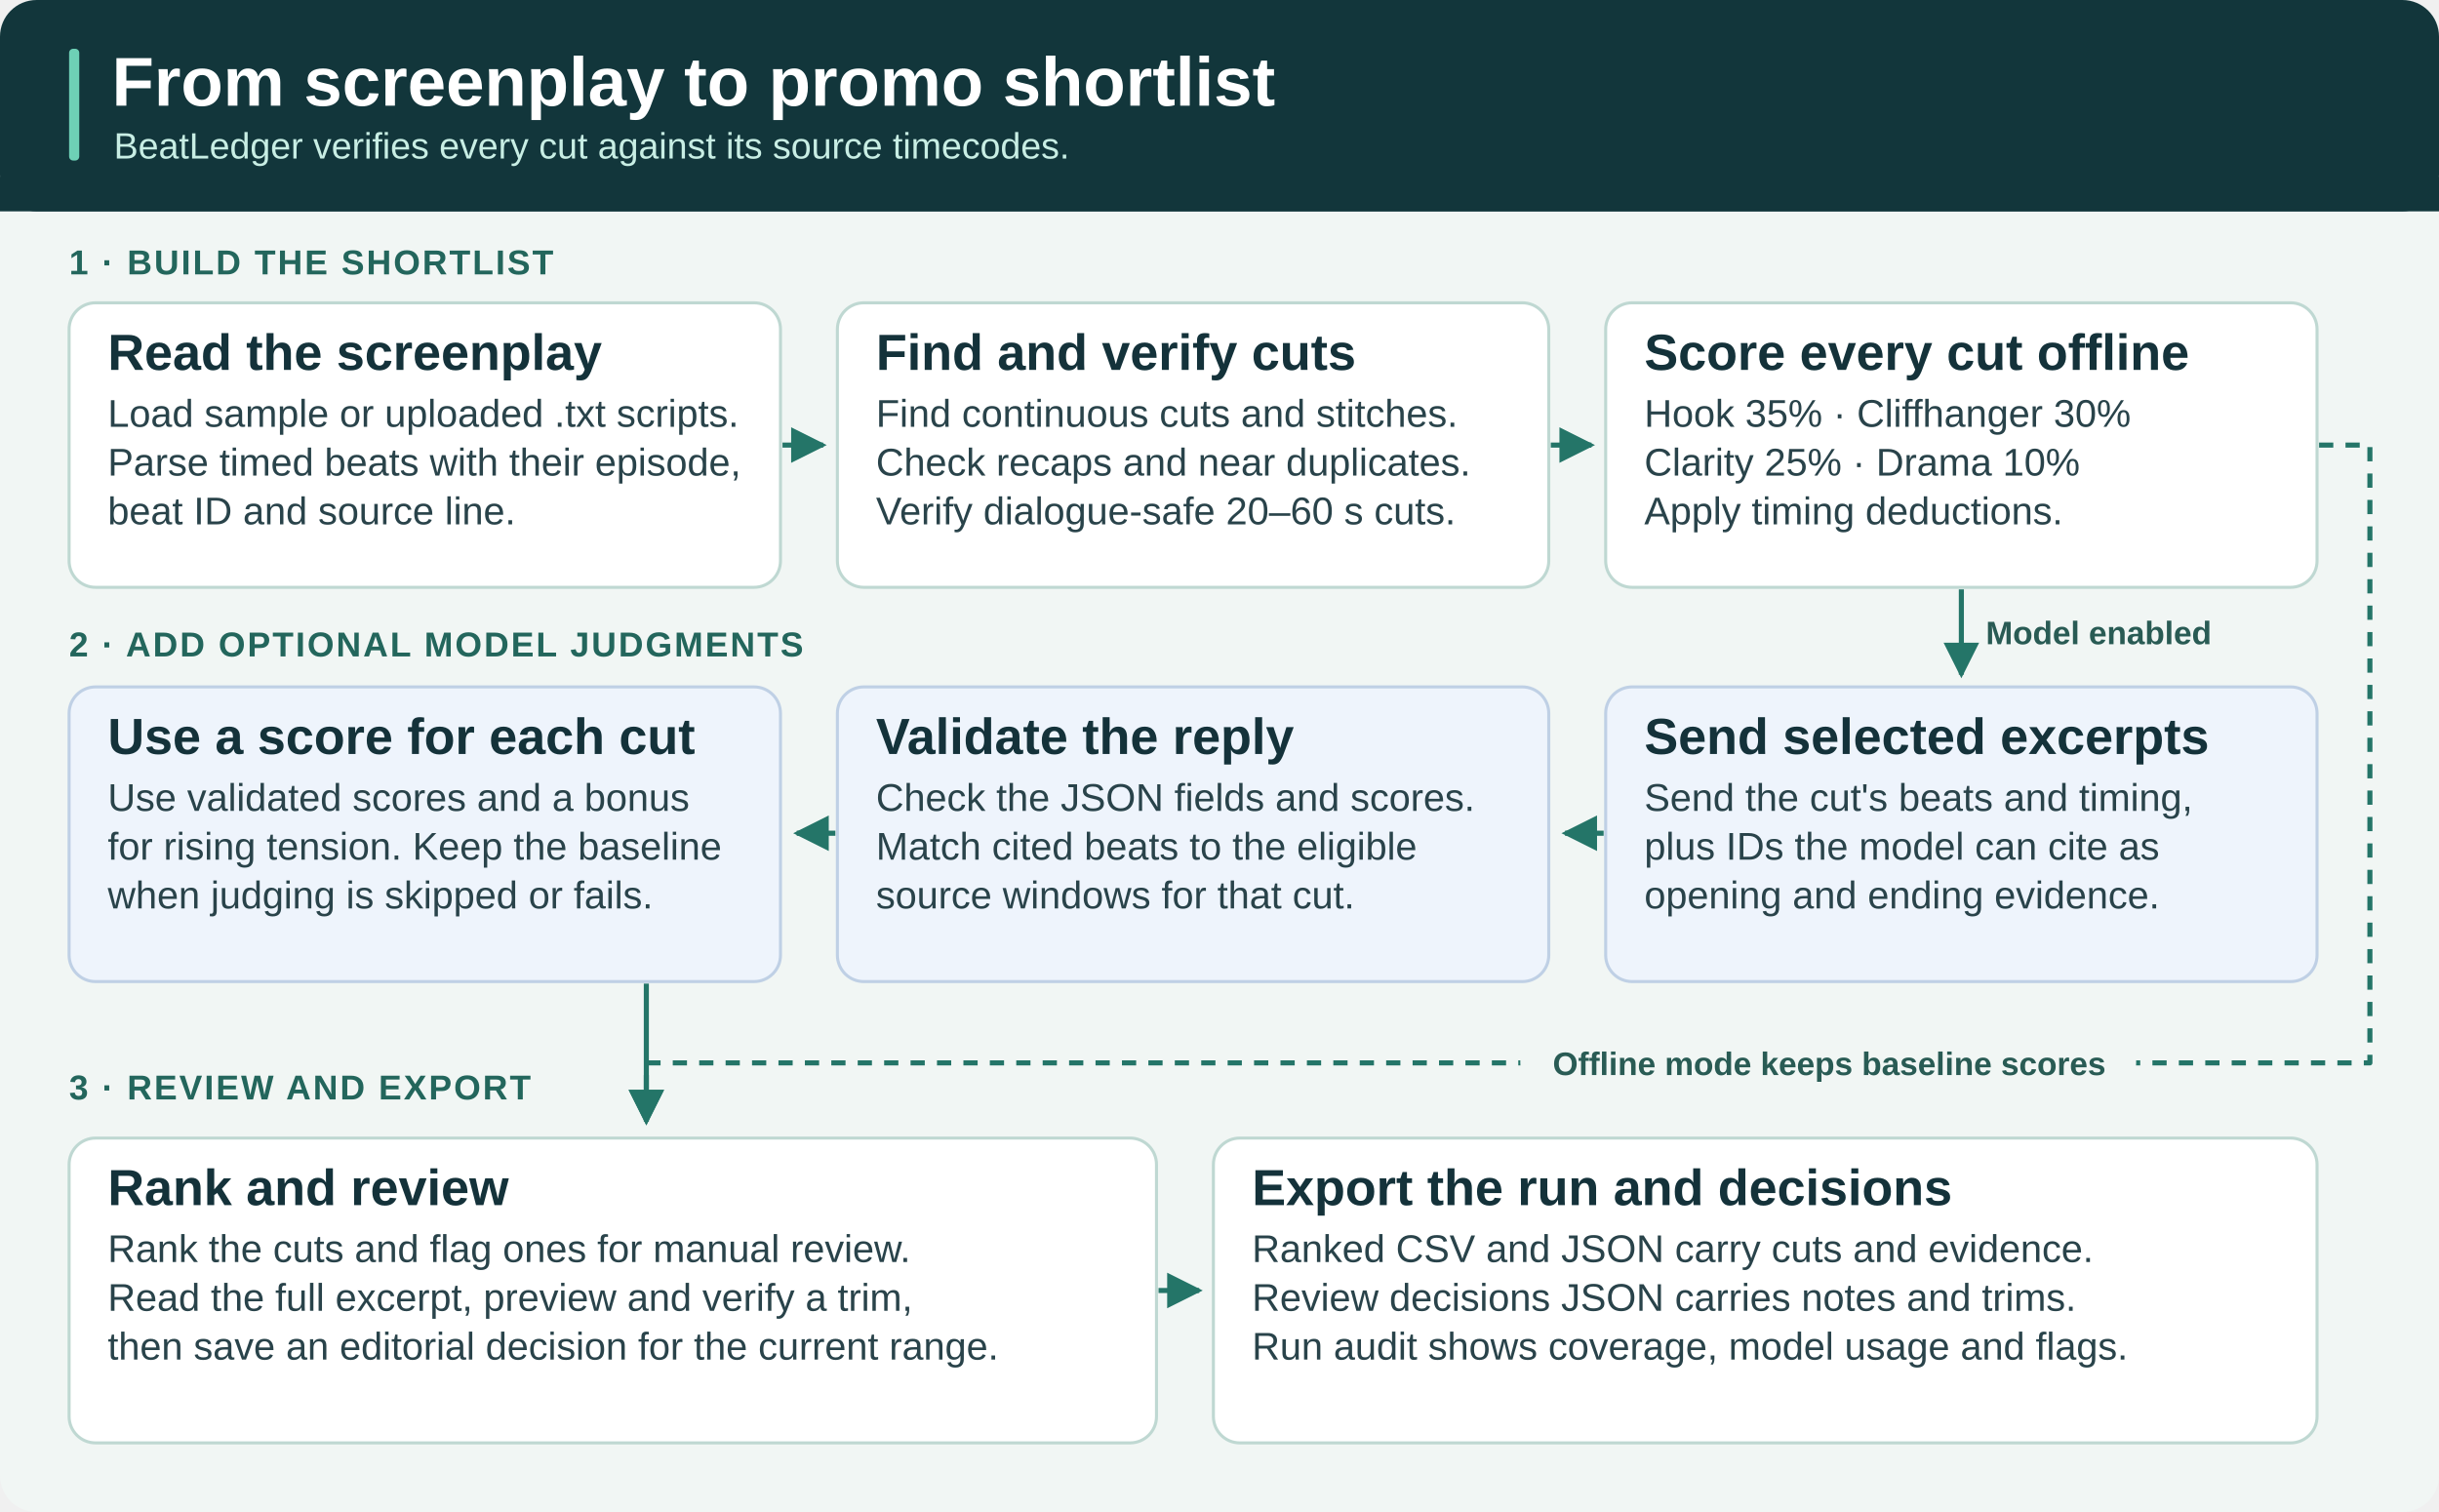
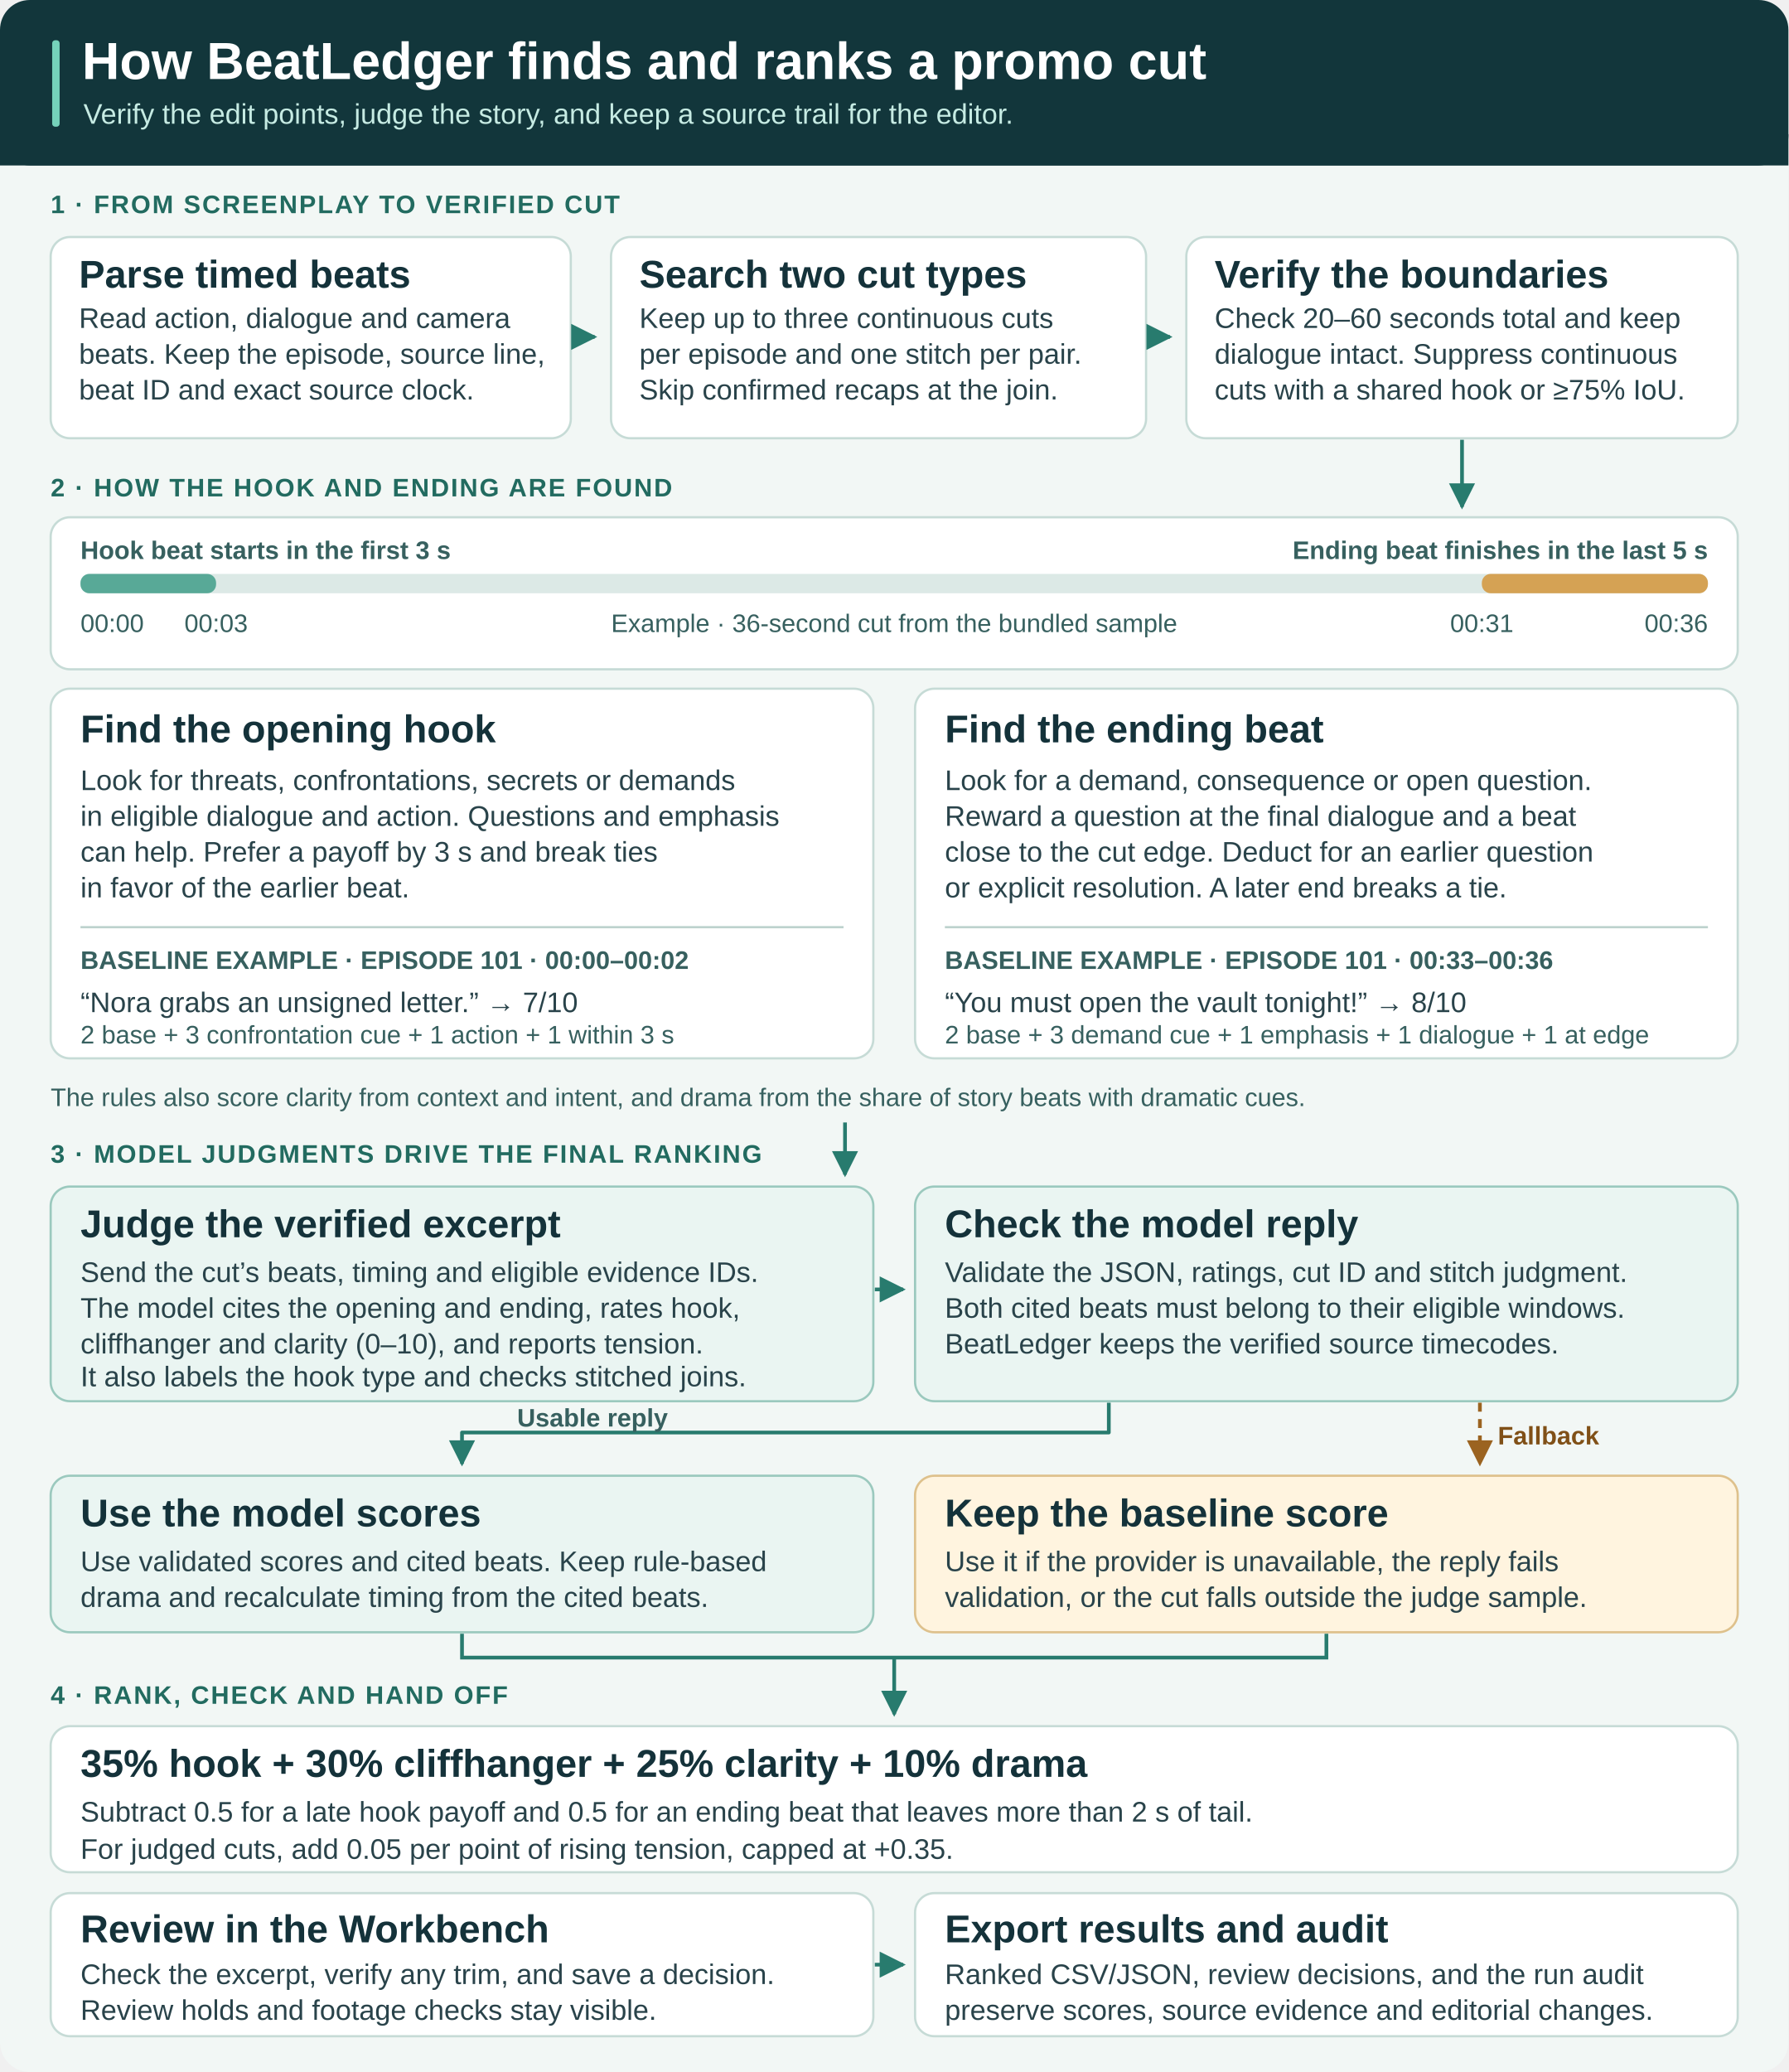
- <svg xmlns="http://www.w3.org/2000/svg" width="1200" height="744" viewBox="0 0 1200 744" role="img" aria-labelledby="title description">
+ <svg xmlns="http://www.w3.org/2000/svg" width="1200" height="1390" viewBox="0 0 1200 1390" role="img" aria-labelledby="title description">
  <defs>
-     <marker id="arrow" viewBox="0 0 10 10" refX="9" refY="5" markerWidth="7" markerHeight="7" orient="auto-start-reverse">
-       <path d="M 0 0 L 10 5 L 0 10 Z" fill="#247568" />
+     <marker id="arrow" viewBox="0 0 10 10" refX="9" refY="5" markerWidth="7" markerHeight="7" orient="auto">
+       <path d="M0 0 10 5 0 10z" fill="#287b6e" />
+     </marker>
+     <marker id="fallback-arrow" viewBox="0 0 10 10" refX="9" refY="5" markerWidth="7" markerHeight="7" orient="auto">
+       <path d="M0 0 10 5 0 10z" fill="#9b6320" />
    </marker>
  </defs>
  <style>
    text { font-family: 'Segoe UI', Arial, sans-serif; }
-     .stage { font-size: 17px; font-weight: 700; fill: #23665c; letter-spacing: 1px; }
-     .title { font-size: 25px; font-weight: 700; fill: #14323a; }
+     .stage { font-size: 17px; font-weight: 700; fill: #226b60; letter-spacing: 1.1px; }
+     .title { font-size: 26px; font-weight: 700; fill: #14323a; }
    .body { font-size: 19px; fill: #29434a; }
-     .note { font-size: 16px; font-weight: 600; fill: #295b54; }
-     .card { fill: #fff; stroke: #bfd8d2; stroke-width: 1.5; }
-     .model { fill: #eef4fc; stroke: #bfd0e5; stroke-width: 1.5; }
-     .arrow { fill: none; stroke: #247568; stroke-width: 2.5; stroke-linejoin: round; marker-end: url(#arrow); }
+     .small { font-size: 17px; fill: #37605f; }
+     .strong { font-weight: 700; }
+     .card { fill: #fff; stroke: #c6dbd6; stroke-width: 1.5; }
+     .model { fill: #eaf5f2; stroke: #9bc9be; stroke-width: 1.5; }
+     .fallback { fill: #fff4df; stroke: #dec18c; stroke-width: 1.5; }
+     .arrow { fill:none; stroke:#287b6e; stroke-width:2.5; stroke-linejoin:round; marker-end:url(#arrow); }
+     .branch { fill:none; stroke:#9b6320; stroke-width:2.5; stroke-dasharray:6 5; stroke-linejoin:round; marker-end:url(#fallback-arrow); }
+     .rule { fill:none; stroke:#bdd2cd; stroke-width:1.5; }
  </style>
-   <rect width="1200" height="744" rx="18" fill="#f1f6f4" />
-   <rect width="1200" height="104" rx="18" fill="#12363b" />
-   <path d="M0 87h1200v17H0z" fill="#12363b" />
-   <rect x="34" y="24" width="5" height="55" rx="2" fill="#6ed0b6" />
-   <text x="55" y="52" font-size="34" font-weight="700" fill="#fff">From screenplay to promo shortlist</text>
-   <text x="56" y="78" font-size="18" fill="#c8eee4">BeatLedger verifies every cut against its source timecodes.</text>
-   <text class="stage" x="34" y="135">1 · BUILD THE SHORTLIST</text>
-   <rect class="card" x="34" y="149" width="350" height="140" rx="13" />
-   <rect class="card" x="412" y="149" width="350" height="140" rx="13" />
-   <rect class="card" x="790" y="149" width="350" height="140" rx="13" />
-   <path class="arrow" d="M385 219H405" />
-   <path class="arrow" d="M763 219H783" />
-   <text class="title" x="53" y="182">Read the screenplay</text>
-   <text class="body" x="53" y="210">
-     <tspan x="53">Load sample or uploaded .txt scripts.</tspan>
-     <tspan x="53" dy="24">Parse timed beats with their episode,</tspan>
-     <tspan x="53" dy="24">beat ID and source line.</tspan>
-   </text>
-   <text class="title" x="431" y="182">Find and verify cuts</text>
-   <text class="body" x="431" y="210">
-     <tspan x="431">Find continuous cuts and stitches.</tspan>
-     <tspan x="431" dy="24">Check recaps and near duplicates.</tspan>
-     <tspan x="431" dy="24">Verify dialogue-safe 20–60 s cuts.</tspan>
-   </text>
-   <text class="title" x="809" y="182">Score every cut offline</text>
-   <text class="body" x="809" y="210">
-     <tspan x="809">Hook 35% · Cliffhanger 30%</tspan>
-     <tspan x="809" dy="24">Clarity 25% · Drama 10%</tspan>
-     <tspan x="809" dy="24">Apply timing deductions.</tspan>
-   </text>
-   <text class="stage" x="34" y="323">2 · ADD OPTIONAL MODEL JUDGMENTS</text>
-   <path class="arrow" d="M965 290V332" />
-   <text class="note" x="977" y="317">Model enabled</text>
-   <path class="arrow" d="M1141 219H1166V523H318V552" stroke-dasharray="7 6" />
-   <rect class="model" x="790" y="338" width="350" height="145" rx="13" />
-   <rect class="model" x="412" y="338" width="350" height="145" rx="13" />
-   <rect class="model" x="34" y="338" width="350" height="145" rx="13" />
-   <path class="arrow" d="M789 410H770" />
-   <path class="arrow" d="M411 410H392" />
-   <text class="title" x="809" y="371">Send selected excerpts</text>
-   <text class="body" x="809" y="399">
-     <tspan x="809">Send the cut's beats and timing,</tspan>
-     <tspan x="809" dy="24">plus IDs the model can cite as</tspan>
-     <tspan x="809" dy="24">opening and ending evidence.</tspan>
-   </text>
-   <text class="title" x="431" y="371">Validate the reply</text>
-   <text class="body" x="431" y="399">
-     <tspan x="431">Check the JSON fields and scores.</tspan>
-     <tspan x="431" dy="24">Match cited beats to the eligible</tspan>
-     <tspan x="431" dy="24">source windows for that cut.</tspan>
-   </text>
-   <text class="title" x="53" y="371">Use a score for each cut</text>
-   <text class="body" x="53" y="399">
-     <tspan x="53">Use validated scores and a bonus</tspan>
-     <tspan x="53" dy="24">for rising tension. Keep the baseline</tspan>
-     <tspan x="53" dy="24">when judging is skipped or fails.</tspan>
-   </text>
-   <path class="arrow" d="M318 484V552" />
-   <rect x="748" y="509" width="303" height="27" rx="13" fill="#f1f6f4" />
-   <text class="note" x="900" y="529" text-anchor="middle">Offline mode keeps baseline scores</text>
-   <text class="stage" x="34" y="541">3 · REVIEW AND EXPORT</text>
-   <rect class="card" x="34" y="560" width="535" height="150" rx="13" />
-   <rect class="card" x="597" y="560" width="543" height="150" rx="13" />
-   <path class="arrow" d="M570 635H590" />
-   <text class="title" x="53" y="593">Rank and review</text>
-   <text class="body" x="53" y="621">
-     <tspan x="53">Rank the cuts and flag ones for manual review.</tspan>
-     <tspan x="53" dy="24">Read the full excerpt, preview and verify a trim,</tspan>
-     <tspan x="53" dy="24">then save an editorial decision for the current range.</tspan>
-   </text>
-   <text class="title" x="616" y="593">Export the run and decisions</text>
-   <text class="body" x="616" y="621">
-     <tspan x="616">Ranked CSV and JSON carry cuts and evidence.</tspan>
-     <tspan x="616" dy="24">Review decisions JSON carries notes and trims.</tspan>
-     <tspan x="616" dy="24">Run audit shows coverage, model usage and flags.</tspan>
-   </text>
+   <rect width="1200" height="1390" rx="20" fill="#f2f7f5" />
+   <rect width="1200" height="111" rx="20" fill="#12363b" />
+   <path d="M0 90h1200v21H0z" fill="#12363b" />
+   <rect x="35" y="27" width="5" height="58" rx="2" fill="#75d2ba" />
+   <text x="55" y="53" font-size="35" font-weight="700" fill="#fff">How BeatLedger finds and ranks a promo cut</text>
+   <text x="56" y="83" font-size="19" fill="#c6ebe3">Verify the edit points, judge the story, and keep a source trail for the editor.</text>
+   <text class="stage" x="34" y="143">1 · FROM SCREENPLAY TO VERIFIED CUT</text>
+   <g data-card="34 349">
+     <rect class="card" x="34" y="159" width="349" height="135" rx="13" />
+     <text class="title" x="53" y="193">Parse timed beats</text>
+     <text class="body" x="53" y="220">
+       <tspan x="53">Read action, dialogue and camera</tspan>
+       <tspan x="53" dy="24">beats. Keep the episode, source line,</tspan>
+       <tspan x="53" dy="24">beat ID and exact source clock.</tspan>
+     </text>
+   </g>
+   <path class="arrow" d="M384 226H399" />
+   <g data-card="410 359">
+     <rect class="card" x="410" y="159" width="359" height="135" rx="13" />
+     <text class="title" x="429" y="193">Search two cut types</text>
+     <text class="body" x="429" y="220">
+       <tspan x="429">Keep up to three continuous cuts</tspan>
+       <tspan x="429" dy="24">per episode and one stitch per pair.</tspan>
+       <tspan x="429" dy="24">Skip confirmed recaps at the join.</tspan>
+     </text>
+   </g>
+   <path class="arrow" d="M770 226H785" />
+   <g data-card="796 370">
+     <rect class="card" x="796" y="159" width="370" height="135" rx="13" />
+     <text class="title" x="815" y="193">Verify the boundaries</text>
+     <text class="body" x="815" y="220">
+       <tspan x="815">Check 20–60 seconds total and keep</tspan>
+       <tspan x="815" dy="24">dialogue intact. Suppress continuous</tspan>
+       <tspan x="815" dy="24">cuts with a shared hook or ≥75% IoU.</tspan>
+     </text>
+   </g>
+   <path class="arrow" d="M981 295V340" />
+   <text class="stage" x="34" y="333">2 · HOW THE HOOK AND ENDING ARE FOUND</text>
+   <rect class="card" x="34" y="347" width="1132" height="102" rx="13" />
+   <text class="small strong" x="54" y="375">Hook beat starts in the first 3 s</text>
+   <text class="small strong" x="1146" y="375" text-anchor="end">Ending beat finishes in the last 5 s</text>
+   <rect x="54" y="385" width="1092" height="13" rx="6" fill="#dce9e6" />
+   <rect x="54" y="385" width="91" height="13" rx="6" fill="#58a997" />
+   <rect x="994.3" y="385" width="151.7" height="13" rx="6" fill="#d5a254" />
+   <text class="small" x="54" y="424">00:00</text>
+   <text class="small" x="145" y="424" text-anchor="middle">00:03</text>
+   <text class="small" x="600" y="424" text-anchor="middle">Example · 36-second cut from the bundled sample</text>
+   <text class="small" x="994.3" y="424" text-anchor="middle">00:31</text>
+   <text class="small" x="1146" y="424" text-anchor="end">00:36</text>
+   <g data-card="34 552">
+     <rect class="card" x="34" y="462" width="552" height="248" rx="13" />
+     <text class="title" x="54" y="498">Find the opening hook</text>
+     <text class="body" x="54" y="530">
+       <tspan x="54">Look for threats, confrontations, secrets or demands</tspan>
+       <tspan x="54" dy="24">in eligible dialogue and action. Questions and emphasis</tspan>
+       <tspan x="54" dy="24">can help. Prefer a payoff by 3 s and break ties</tspan>
+       <tspan x="54" dy="24">in favor of the earlier beat.</tspan>
+     </text>
+     <path class="rule" d="M54 622H566" />
+     <text class="small strong" x="54" y="650">BASELINE EXAMPLE · EPISODE 101 · 00:00–00:02</text>
+     <text class="body" x="54" y="679">“Nora grabs an unsigned letter.” → 7/10</text>
+     <text class="small" x="54" y="700">2 base + 3 confrontation cue + 1 action + 1 within 3 s</text>
+   </g>
+   <g data-card="614 552">
+     <rect class="card" x="614" y="462" width="552" height="248" rx="13" />
+     <text class="title" x="634" y="498">Find the ending beat</text>
+     <text class="body" x="634" y="530">
+       <tspan x="634">Look for a demand, consequence or open question.</tspan>
+       <tspan x="634" dy="24">Reward a question at the final dialogue and a beat</tspan>
+       <tspan x="634" dy="24">close to the cut edge. Deduct for an earlier question</tspan>
+       <tspan x="634" dy="24">or explicit resolution. A later end breaks a tie.</tspan>
+     </text>
+     <path class="rule" d="M634 622H1146" />
+     <text class="small strong" x="634" y="650">BASELINE EXAMPLE · EPISODE 101 · 00:33–00:36</text>
+     <text class="body" x="634" y="679">“You must open the vault tonight!” → 8/10</text>
+     <text class="small" x="634" y="700">2 base + 3 demand cue + 1 emphasis + 1 dialogue + 1 at edge</text>
+   </g>
+   <text class="small" x="34" y="742">The rules also score clarity from context and intent, and drama from the share of story beats with dramatic cues.</text>
+   <path class="arrow" d="M567 753V788" />
+   <text class="stage" x="34" y="780">3 · MODEL JUDGMENTS DRIVE THE FINAL RANKING</text>
+   <g data-card="34 552">
+     <rect class="model" x="34" y="796" width="552" height="144" rx="13" />
+     <text class="title" x="54" y="830">Judge the verified excerpt</text>
+     <text class="body" x="54" y="860">
+       <tspan x="54">Send the cut’s beats, timing and eligible evidence IDs.</tspan>
+       <tspan x="54" dy="24">The model cites the opening and ending, rates hook,</tspan>
+       <tspan x="54" dy="24">cliffhanger and clarity (0–10), and reports tension.</tspan>
+       <tspan x="54" dy="22">It also labels the hook type and checks stitched joins.</tspan>
+     </text>
+   </g>
+   <path class="arrow" d="M587 865H606" />
+   <g data-card="614 552">
+     <rect class="model" x="614" y="796" width="552" height="144" rx="13" />
+     <text class="title" x="634" y="830">Check the model reply</text>
+     <text class="body" x="634" y="860">
+       <tspan x="634">Validate the JSON, ratings, cut ID and stitch judgment.</tspan>
+       <tspan x="634" dy="24">Both cited beats must belong to their eligible windows.</tspan>
+       <tspan x="634" dy="24">BeatLedger keeps the verified source timecodes.</tspan>
+     </text>
+   </g>
+   <path class="arrow" d="M744 941V961H310V982" />
+   <path class="branch" d="M993 941V982" />
+   <text class="small strong" x="347" y="957">Usable reply</text>
+   <text x="1005" y="969" font-size="17" font-weight="700" fill="#805017">Fallback</text>
+   <g data-card="34 552">
+     <rect class="model" x="34" y="990" width="552" height="105" rx="13" />
+     <text class="title" x="54" y="1024">Use the model scores</text>
+     <text class="body" x="54" y="1054">
+       <tspan x="54">Use validated scores and cited beats. Keep rule-based</tspan>
+       <tspan x="54" dy="24">drama and recalculate timing from the cited beats.</tspan>
+     </text>
+   </g>
+   <g data-card="614 552">
+     <rect class="fallback" x="614" y="990" width="552" height="105" rx="13" />
+     <text class="title" x="634" y="1024">Keep the baseline score</text>
+     <text class="body" x="634" y="1054">
+       <tspan x="634">Use it if the provider is unavailable, the reply fails</tspan>
+       <tspan x="634" dy="24">validation, or the cut falls outside the judge sample.</tspan>
+     </text>
+   </g>
+   <path d="M310 1096V1112H600 M890 1096V1112H600" fill="none" stroke="#287b6e" stroke-width="2.5" />
+   <path class="arrow" d="M600 1112V1150" />
+   <text class="stage" x="34" y="1143">4 · RANK, CHECK AND HAND OFF</text>
+   <g data-card="34 1132">
+     <rect class="card" x="34" y="1158" width="1132" height="98" rx="13" />
+     <text class="title" x="54" y="1192">35% hook + 30% cliffhanger + 25% clarity + 10% drama</text>
+     <text class="body" x="54" y="1222">
+       <tspan x="54">Subtract 0.5 for a late hook payoff and 0.5 for an ending beat that leaves more than 2 s of tail.</tspan>
+       <tspan x="54" dy="25">For judged cuts, add 0.05 per point of rising tension, capped at +0.35.</tspan>
+     </text>
+   </g>
+   <g data-card="34 552">
+     <rect class="card" x="34" y="1270" width="552" height="96" rx="13" />
+     <text class="title" x="54" y="1303">Review in the Workbench</text>
+     <text class="body" x="54" y="1331">
+       <tspan x="54">Check the excerpt, verify any trim, and save a decision.</tspan>
+       <tspan x="54" dy="24">Review holds and footage checks stay visible.</tspan>
+     </text>
+   </g>
+   <path class="arrow" d="M587 1318H606" />
+   <g data-card="614 552">
+     <rect class="card" x="614" y="1270" width="552" height="96" rx="13" />
+     <text class="title" x="634" y="1303">Export results and audit</text>
+     <text class="body" x="634" y="1331">
+       <tspan x="634">Ranked CSV/JSON, review decisions, and the run audit</tspan>
+       <tspan x="634" dy="24">preserve scores, source evidence and editorial changes.</tspan>
+     </text>
+   </g>
</svg>
